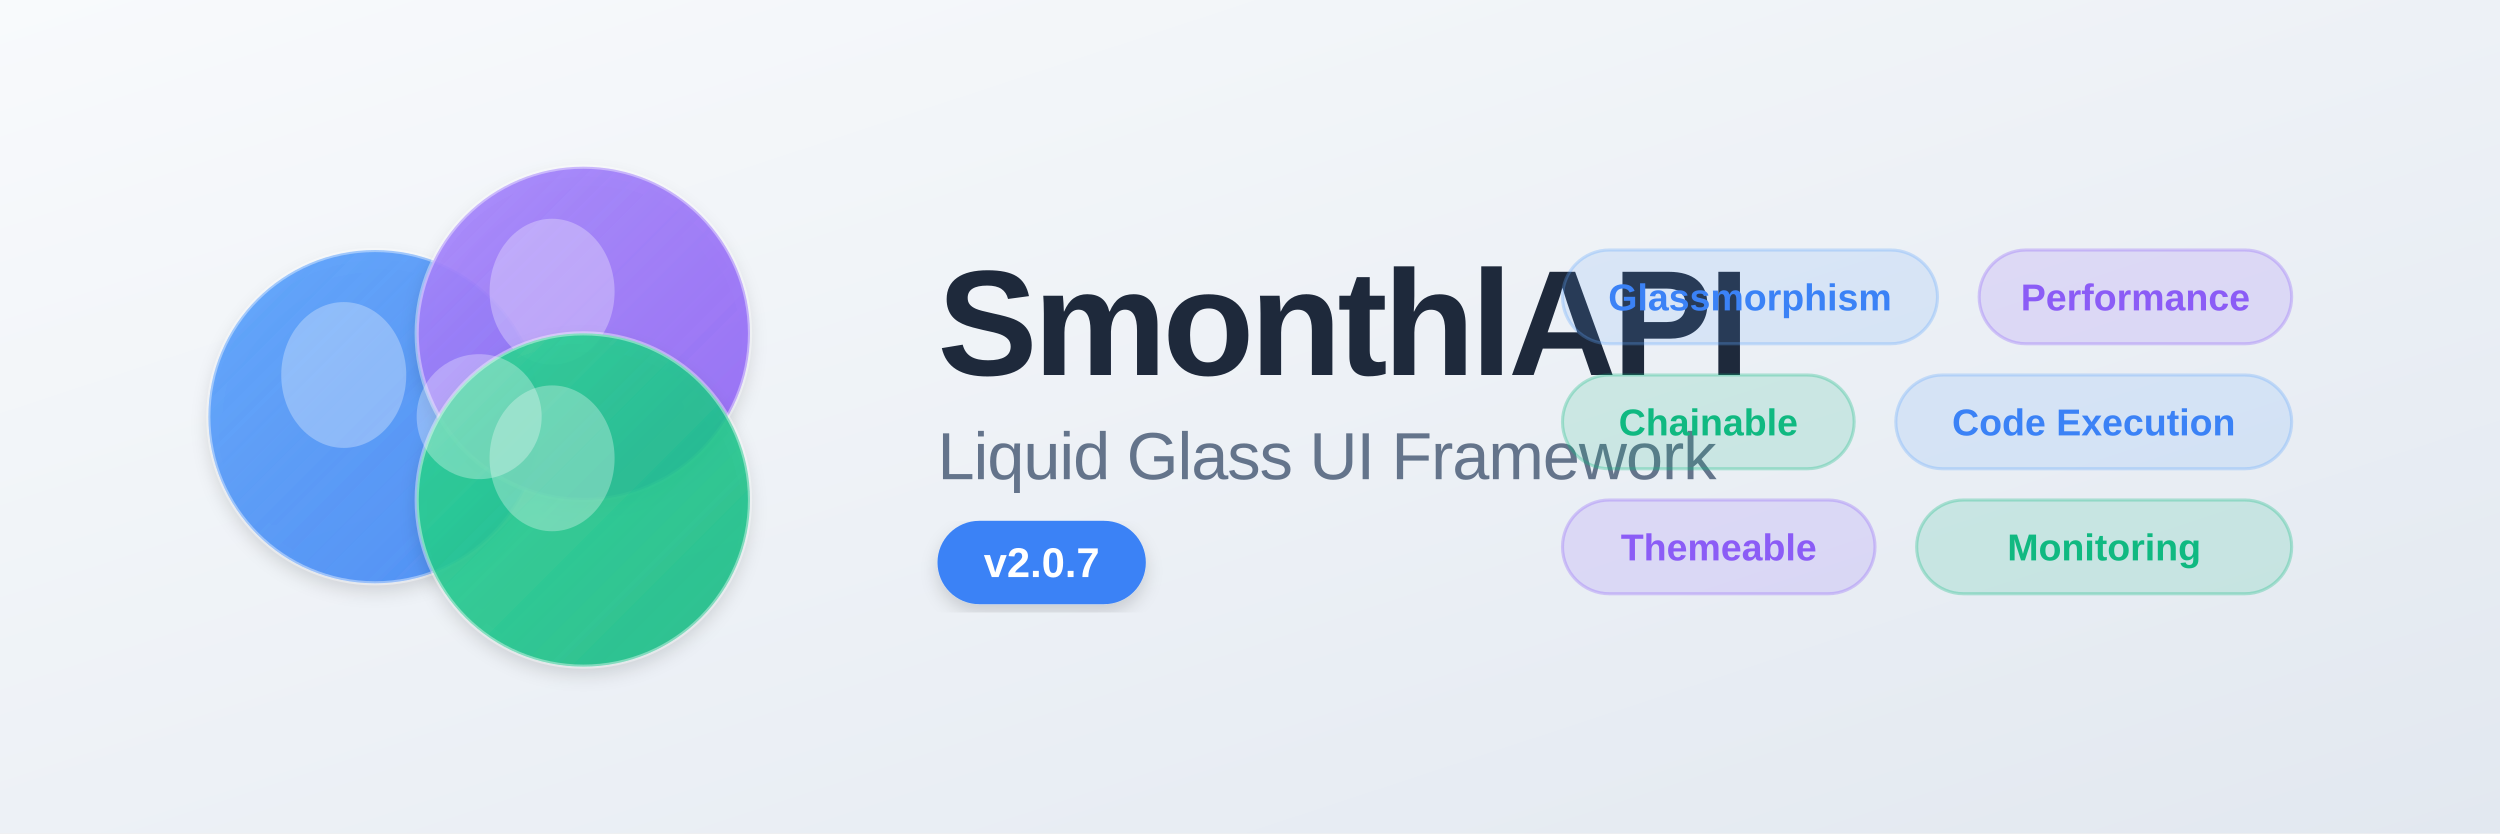
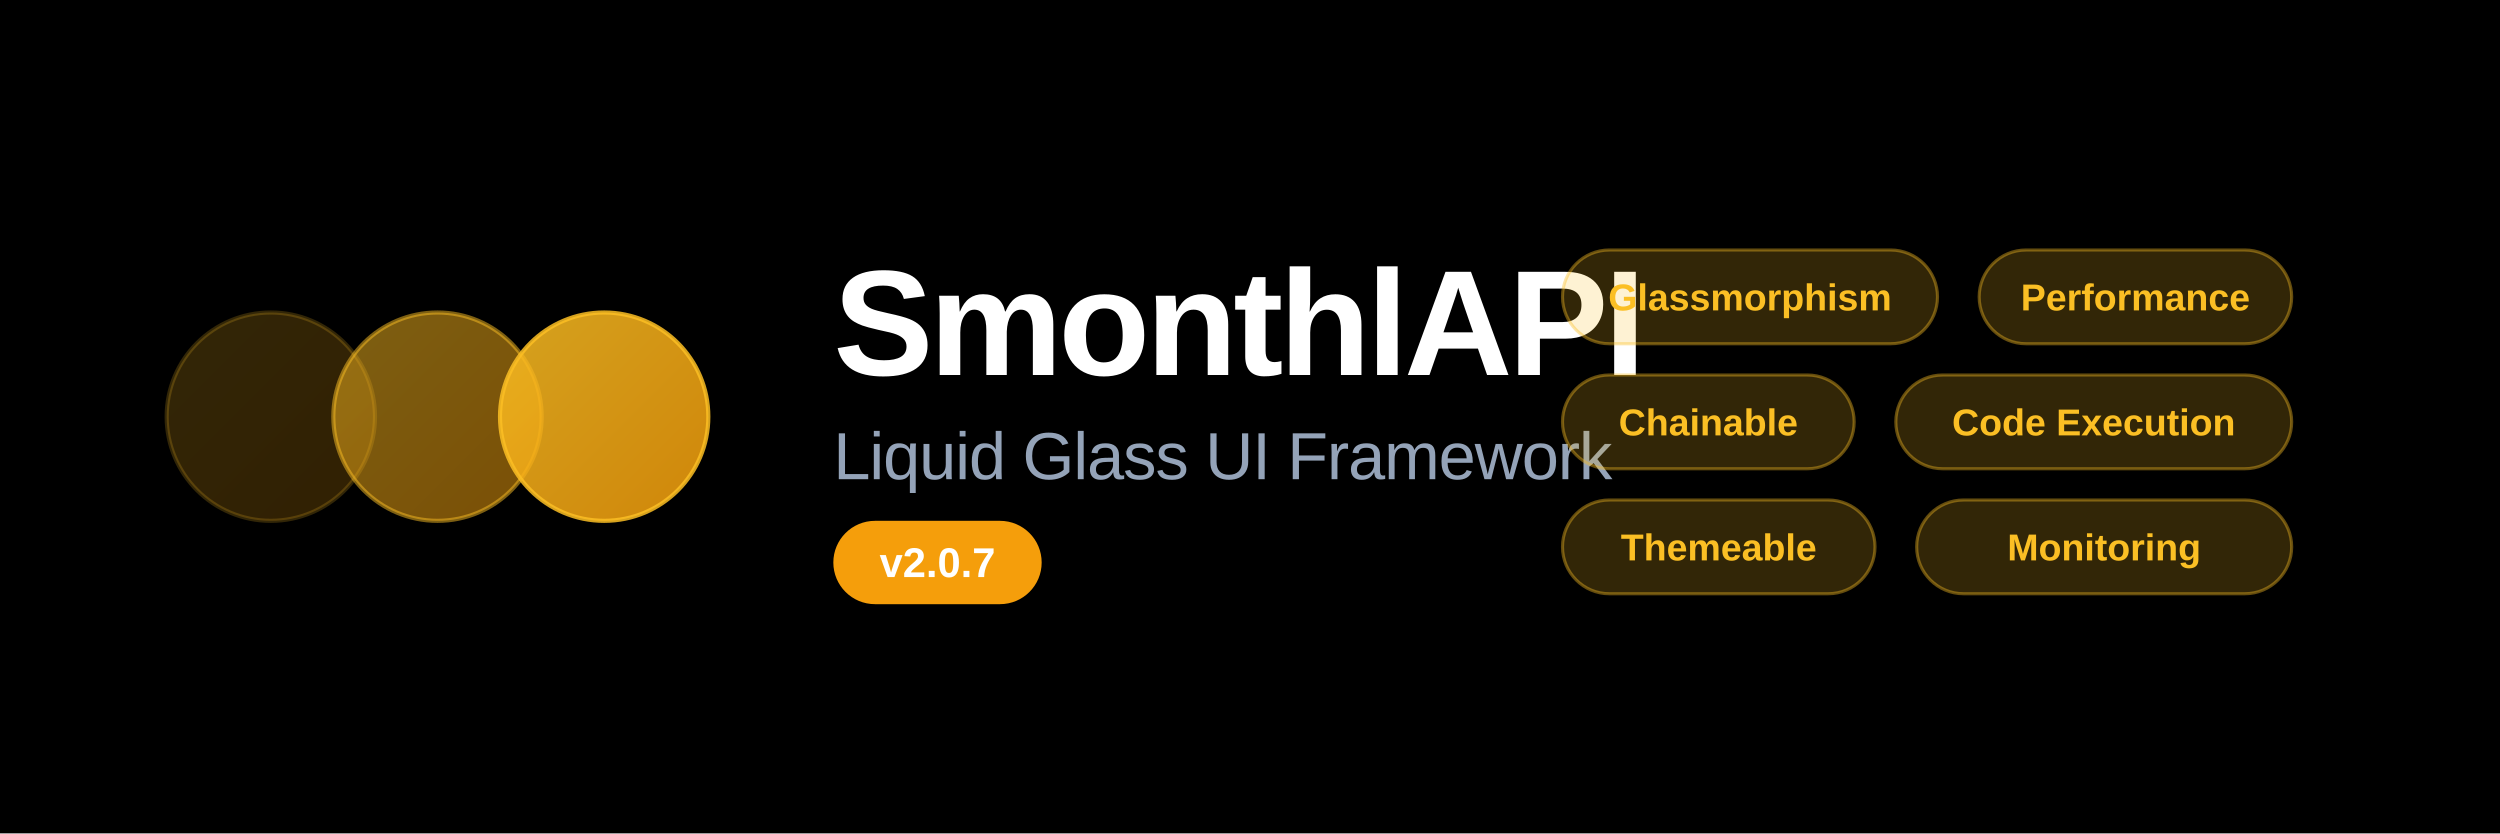
<svg xmlns="http://www.w3.org/2000/svg" width="1200" height="400" viewBox="0 0 1200 400">
  <defs>
-     <linearGradient id="bannerBg" x1="0%" y1="0%" x2="100%" y2="100%">
-       <stop offset="0%" style="stop-color:#f8fafc" />
-       <stop offset="100%" style="stop-color:#e2e8f0" />
-     </linearGradient>
    <linearGradient id="bannerGlass1" x1="0%" y1="0%" x2="100%" y2="100%">
-       <stop offset="0%" style="stop-color:#60a5fa;stop-opacity:0.95" />
-       <stop offset="100%" style="stop-color:#3b82f6;stop-opacity:0.85" />
+       <stop offset="0%" style="stop-color:#fbbf24;stop-opacity:0.2" />
+       <stop offset="100%" style="stop-color:#f59e0b;stop-opacity:0.2" />
    </linearGradient>
    <linearGradient id="bannerGlass2" x1="0%" y1="0%" x2="100%" y2="100%">
-       <stop offset="0%" style="stop-color:#a78bfa;stop-opacity:0.95" />
-       <stop offset="100%" style="stop-color:#8b5cf6;stop-opacity:0.85" />
+       <stop offset="0%" style="stop-color:#fbbf24;stop-opacity:0.5" />
+       <stop offset="100%" style="stop-color:#f59e0b;stop-opacity:0.5" />
    </linearGradient>
    <linearGradient id="bannerGlass3" x1="0%" y1="0%" x2="100%" y2="100%">
-       <stop offset="0%" style="stop-color:#34d399;stop-opacity:0.95" />
-       <stop offset="100%" style="stop-color:#10b981;stop-opacity:0.85" />
+       <stop offset="0%" style="stop-color:#fbbf24;stop-opacity:0.85" />
+       <stop offset="100%" style="stop-color:#f59e0b;stop-opacity:0.85" />
    </linearGradient>
-     <filter id="bannerShadow">
-       <feGaussianBlur in="SourceAlpha" stdDeviation="4" />
-       <feOffset dx="0" dy="4" result="offsetblur" />
-       <feComponentTransfer>
-         <feFuncA type="linear" slope="0.15" />
-       </feComponentTransfer>
-       <feMerge>
-         <feMergeNode />
-         <feMergeNode in="SourceGraphic" />
-       </feMerge>
-     </filter>
  </defs>
-   <rect width="1200" height="400" fill="url(#bannerBg)" />
-   <g transform="translate(100, 100)">
-     <circle cx="80" cy="100" r="80" fill="url(#bannerGlass1)" filter="url(#bannerShadow)" />
-     <circle cx="80" cy="100" r="80" fill="none" stroke="rgba(255,255,255,0.4)" stroke-width="2" />
-     <ellipse cx="65" cy="80" rx="30" ry="35" fill="rgba(255,255,255,0.3)" />
-     <circle cx="180" cy="60" r="80" fill="url(#bannerGlass2)" filter="url(#bannerShadow)" />
-     <circle cx="180" cy="60" r="80" fill="none" stroke="rgba(255,255,255,0.4)" stroke-width="2" />
-     <ellipse cx="165" cy="40" rx="30" ry="35" fill="rgba(255,255,255,0.3)" />
-     <circle cx="180" cy="140" r="80" fill="url(#bannerGlass3)" filter="url(#bannerShadow)" />
-     <circle cx="180" cy="140" r="80" fill="none" stroke="rgba(255,255,255,0.4)" stroke-width="2" />
-     <ellipse cx="165" cy="120" rx="30" ry="35" fill="rgba(255,255,255,0.3)" />
-     <circle cx="130" cy="100" r="30" fill="rgba(255,255,255,0.3)" />
+   <rect width="1200" height="400" fill="#000000" />
+   <g transform="translate(80, 150)">
+     <circle cx="50" cy="50" r="50" fill="url(#bannerGlass1)" />
+     <circle cx="50" cy="50" r="50" fill="none" stroke="rgba(251,191,36,0.2)" stroke-width="2" />
+     <circle cx="130" cy="50" r="50" fill="url(#bannerGlass2)" />
+     <circle cx="130" cy="50" r="50" fill="none" stroke="rgba(251,191,36,0.5)" stroke-width="2" />
+     <circle cx="210" cy="50" r="50" fill="url(#bannerGlass3)" />
+     <circle cx="210" cy="50" r="50" fill="none" stroke="rgba(251,191,36,0.85)" stroke-width="2" />
  </g>
-   <text x="450" y="180" font-family="'SF Pro Display', -apple-system, BlinkMacSystemFont, 'Segoe UI', Arial, sans-serif" font-size="72" font-weight="700" fill="#1e293b" letter-spacing="-2">
+   <text x="400" y="180" font-family="'SF Pro Display', -apple-system, BlinkMacSystemFont, 'Segoe UI', Arial, sans-serif" font-size="72" font-weight="700" fill="#ffffff" letter-spacing="-2">
    SmonthlAPI
  </text>
-   <text x="450" y="230" font-family="'SF Pro Display', -apple-system, BlinkMacSystemFont, 'Segoe UI', Arial, sans-serif" font-size="32" font-weight="500" fill="#64748b" letter-spacing="-0.5">
+   <text x="400" y="230" font-family="'SF Pro Display', -apple-system, BlinkMacSystemFont, 'Segoe UI', Arial, sans-serif" font-size="32" font-weight="500" fill="#94a3b8" letter-spacing="-0.5">
    Liquid Glass UI Framework
  </text>
-   <g transform="translate(450, 250)">
-     <rect width="100" height="40" rx="20" fill="#3b82f6" filter="url(#bannerShadow)" />
+   <g transform="translate(400, 250)">
+     <rect width="100" height="40" rx="20" fill="#f59e0b" />
    <text x="50" y="27" font-family="'SF Pro Display', Arial, sans-serif" font-size="20" font-weight="600" text-anchor="middle" fill="white">
      v2.0.7
    </text>
  </g>
  <g transform="translate(750, 120)">
-     <rect x="0" y="0" width="180" height="45" rx="22.5" fill="rgba(96,165,250,0.15)" stroke="rgba(96,165,250,0.3)" stroke-width="1.5" />
-     <text x="90" y="29" font-family="'SF Pro Display', Arial, sans-serif" font-size="18" font-weight="600" text-anchor="middle" fill="#3b82f6">
+     <rect x="0" y="0" width="180" height="45" rx="22.5" fill="rgba(251,191,36,0.2)" stroke="rgba(251,191,36,0.4)" stroke-width="1.5" />
+     <text x="90" y="29" font-family="'SF Pro Display', Arial, sans-serif" font-size="18" font-weight="600" text-anchor="middle" fill="#fbbf24">
      Glassmorphism
    </text>
-     <rect x="200" y="0" width="150" height="45" rx="22.5" fill="rgba(139,92,246,0.15)" stroke="rgba(139,92,246,0.3)" stroke-width="1.5" />
-     <text x="275" y="29" font-family="'SF Pro Display', Arial, sans-serif" font-size="18" font-weight="600" text-anchor="middle" fill="#8b5cf6">
+     <rect x="200" y="0" width="150" height="45" rx="22.5" fill="rgba(251,191,36,0.2)" stroke="rgba(251,191,36,0.4)" stroke-width="1.5" />
+     <text x="275" y="29" font-family="'SF Pro Display', Arial, sans-serif" font-size="18" font-weight="600" text-anchor="middle" fill="#fbbf24">
      Performance
    </text>
-     <rect x="0" y="60" width="140" height="45" rx="22.5" fill="rgba(16,185,129,0.15)" stroke="rgba(16,185,129,0.3)" stroke-width="1.5" />
-     <text x="70" y="89" font-family="'SF Pro Display', Arial, sans-serif" font-size="18" font-weight="600" text-anchor="middle" fill="#10b981">
+     <rect x="0" y="60" width="140" height="45" rx="22.5" fill="rgba(251,191,36,0.2)" stroke="rgba(251,191,36,0.4)" stroke-width="1.5" />
+     <text x="70" y="89" font-family="'SF Pro Display', Arial, sans-serif" font-size="18" font-weight="600" text-anchor="middle" fill="#fbbf24">
      Chainable
    </text>
-     <rect x="160" y="60" width="190" height="45" rx="22.5" fill="rgba(96,165,250,0.15)" stroke="rgba(96,165,250,0.3)" stroke-width="1.5" />
-     <text x="255" y="89" font-family="'SF Pro Display', Arial, sans-serif" font-size="18" font-weight="600" text-anchor="middle" fill="#3b82f6">
+     <rect x="160" y="60" width="190" height="45" rx="22.5" fill="rgba(251,191,36,0.2)" stroke="rgba(251,191,36,0.4)" stroke-width="1.5" />
+     <text x="255" y="89" font-family="'SF Pro Display', Arial, sans-serif" font-size="18" font-weight="600" text-anchor="middle" fill="#fbbf24">
      Code Execution
    </text>
-     <rect x="0" y="120" width="150" height="45" rx="22.5" fill="rgba(139,92,246,0.15)" stroke="rgba(139,92,246,0.3)" stroke-width="1.5" />
-     <text x="75" y="149" font-family="'SF Pro Display', Arial, sans-serif" font-size="18" font-weight="600" text-anchor="middle" fill="#8b5cf6">
+     <rect x="0" y="120" width="150" height="45" rx="22.5" fill="rgba(251,191,36,0.2)" stroke="rgba(251,191,36,0.4)" stroke-width="1.5" />
+     <text x="75" y="149" font-family="'SF Pro Display', Arial, sans-serif" font-size="18" font-weight="600" text-anchor="middle" fill="#fbbf24">
      Themeable
    </text>
-     <rect x="170" y="120" width="180" height="45" rx="22.5" fill="rgba(16,185,129,0.15)" stroke="rgba(16,185,129,0.3)" stroke-width="1.5" />
-     <text x="260" y="149" font-family="'SF Pro Display', Arial, sans-serif" font-size="18" font-weight="600" text-anchor="middle" fill="#10b981">
+     <rect x="170" y="120" width="180" height="45" rx="22.5" fill="rgba(251,191,36,0.2)" stroke="rgba(251,191,36,0.4)" stroke-width="1.5" />
+     <text x="260" y="149" font-family="'SF Pro Display', Arial, sans-serif" font-size="18" font-weight="600" text-anchor="middle" fill="#fbbf24">
      Monitoring
    </text>
  </g>
</svg>
